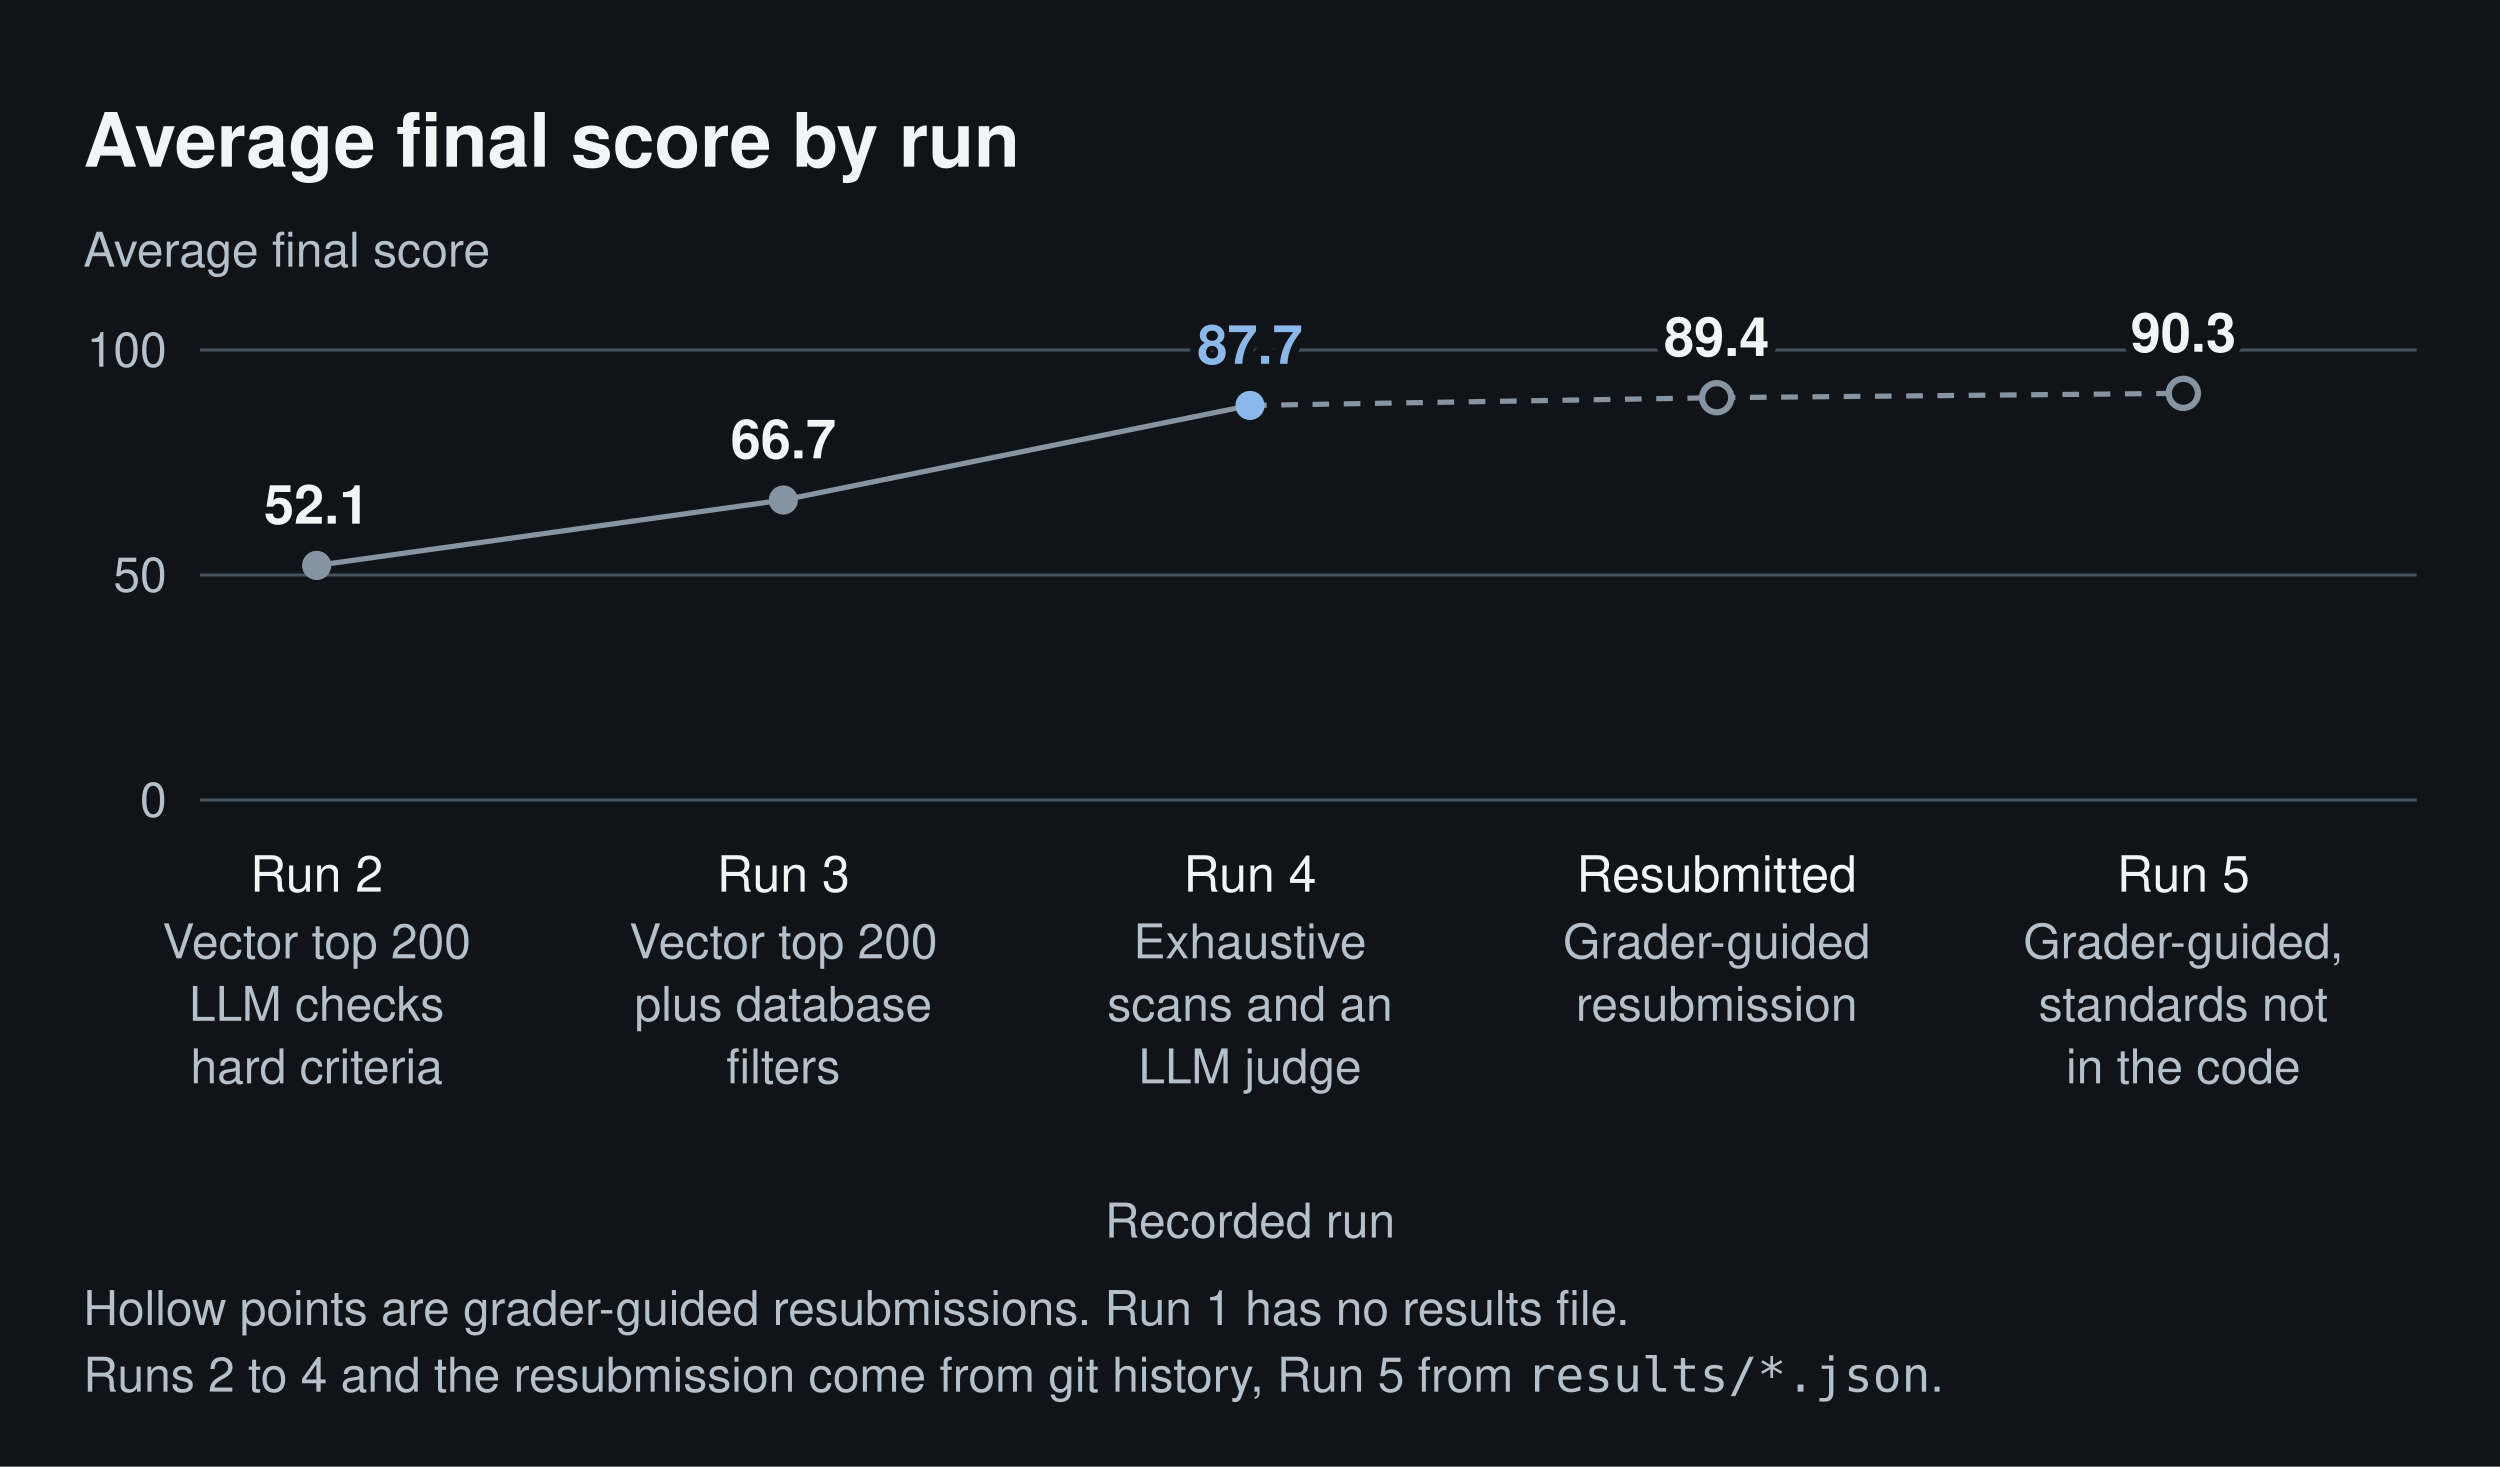
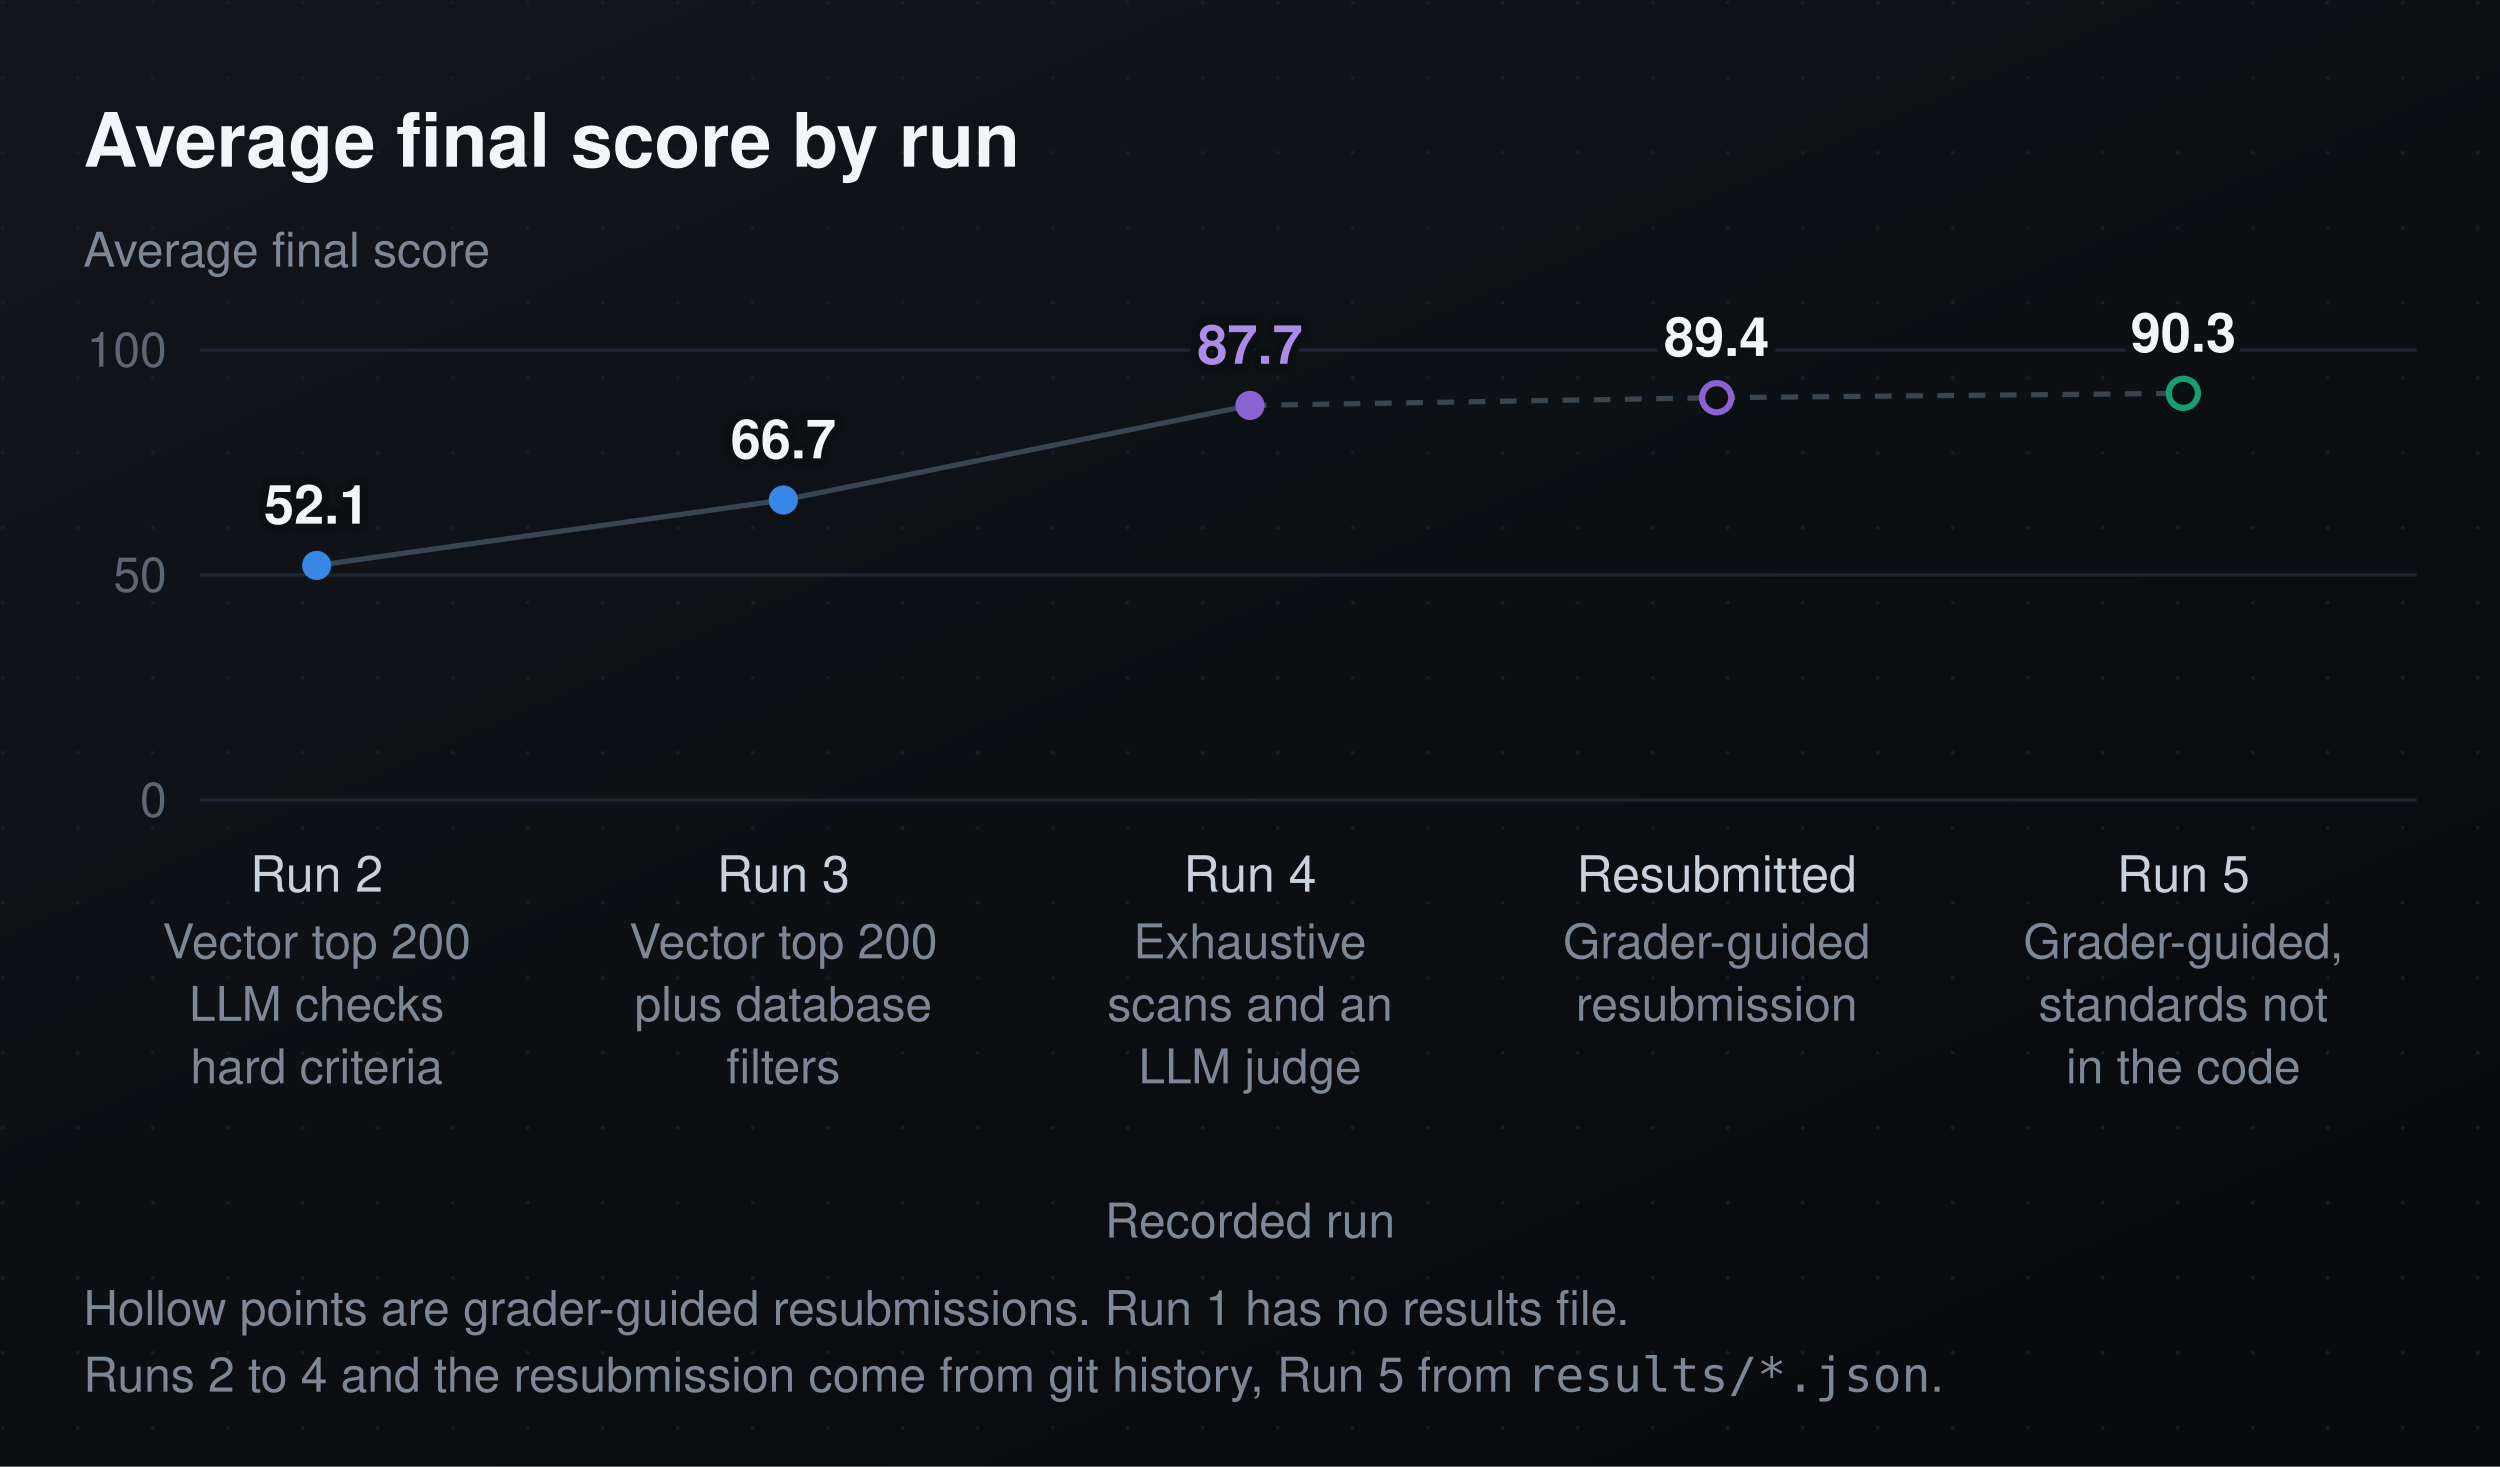
<svg xmlns="http://www.w3.org/2000/svg" viewBox="0 0 1200 704" width="1200" height="704" role="img" aria-label="Average final score by run. Runs 2 and 3 retrieved a vector top 200 and averaged 52.1 and 66.7. Run 4, the pipeline as committed with exhaustive scans and an LLM judge, averaged 87.7. Grader-guided resubmission then reached 89.4, and Run 5 reached 90.3. Run 1 has no results file and is not drawn." font-family="ui-sans-serif, -apple-system, BlinkMacSystemFont, Segoe UI, Helvetica, Arial, sans-serif" style="font-variant-numeric: tabular-nums">
  <defs>
+     <linearGradient id="bgr" x1="0" y1="0" x2="0.75" y2="1">
+       <stop offset="0" stop-color="#12161c" />
+       <stop offset="0.55" stop-color="#0c1013" />
+       <stop offset="1" stop-color="#080a0d" />
+     </linearGradient>
+     <pattern id="dotr" width="36" height="36" patternUnits="userSpaceOnUse">
+       <circle cx="1.3" cy="1.3" r="0.95" fill="#161d26" />
+     </pattern>
+     <linearGradient id="ndr" x1="0" y1="0" x2="0" y2="1">
+       <stop offset="0" stop-color="#19212b" />
+       <stop offset="1" stop-color="#111820" />
+     </linearGradient>
    <marker id="ahr" viewBox="0 0 10 10" refX="9" refY="5" markerWidth="6" markerHeight="6" orient="auto">
-       <path d="M 0 0 L 10 5 L 0 10 z" fill="#8795a3" />
+       <path d="M 0 0 L 10 5 L 0 10 z" fill="#5a6673" />
+     </marker>
+     <marker id="ahgr" viewBox="0 0 10 10" refX="9" refY="5" markerWidth="6" markerHeight="6" orient="auto">
+       <path d="M 0 0 L 10 5 L 0 10 z" fill="#199e70" />
    </marker>
  </defs>
-   <rect width="1200" height="704" fill="#101418" />
-   <text x="40" y="80" fill="#f2f4f6" font-size="36" font-weight="700">Average final score by run</text>
-   <text x="40" y="128" fill="#b6c0ca" font-size="23">Average final score</text>
-   <line x1="96" y1="384" x2="1160" y2="384" stroke="#46515c" stroke-width="1.5" />
-   <text x="80" y="392" fill="#b6c0ca" font-size="23" text-anchor="end">0</text>
-   <line x1="96" y1="276" x2="1160" y2="276" stroke="#46515c" stroke-width="1.5" />
-   <text x="80" y="284" fill="#b6c0ca" font-size="23" text-anchor="end">50</text>
-   <line x1="96" y1="168" x2="1160" y2="168" stroke="#46515c" stroke-width="1.5" />
-   <text x="80" y="176" fill="#b6c0ca" font-size="23" text-anchor="end">100</text>
-   <polyline points="152,271.4 376,240.0 600,194.6" fill="none" stroke="#8795a3" stroke-width="2.5" />
-   <polyline points="600,194.6 824,190.9 1048,188.8" fill="none" stroke="#8795a3" stroke-width="2.5" stroke-dasharray="8 7" />
-   <circle cx="152" cy="271.4" r="7" fill="#8795a3" />
-   <text x="152" y="251.356" fill="#f2f4f6" font-size="26" text-anchor="middle" font-weight="700" stroke="#101418" stroke-width="8" stroke-linejoin="round" paint-order="stroke">52.1</text>
-   <text x="152" y="428" fill="#f2f4f6" font-size="24" text-anchor="middle">Run 2</text>
-   <text x="152" y="460" fill="#b6c0ca" font-size="23" text-anchor="middle">Vector top 200</text>
-   <text x="152" y="490" fill="#b6c0ca" font-size="23" text-anchor="middle">LLM checks</text>
-   <text x="152" y="520" fill="#b6c0ca" font-size="23" text-anchor="middle">hard criteria</text>
-   <circle cx="376" cy="240.0" r="7" fill="#8795a3" />
-   <text x="376" y="220" fill="#f2f4f6" font-size="26" text-anchor="middle" font-weight="700" stroke="#101418" stroke-width="8" stroke-linejoin="round" paint-order="stroke">66.7</text>
-   <text x="376" y="428" fill="#f2f4f6" font-size="24" text-anchor="middle">Run 3</text>
-   <text x="376" y="460" fill="#b6c0ca" font-size="23" text-anchor="middle">Vector top 200</text>
-   <text x="376" y="490" fill="#b6c0ca" font-size="23" text-anchor="middle">plus database</text>
-   <text x="376" y="520" fill="#b6c0ca" font-size="23" text-anchor="middle">filters</text>
-   <circle cx="600" cy="194.6" r="7" fill="#8bb8e8" />
-   <text x="600" y="174.622" fill="#8bb8e8" font-size="26" text-anchor="middle" font-weight="700" stroke="#101418" stroke-width="8" stroke-linejoin="round" paint-order="stroke">87.7</text>
-   <text x="600" y="428" fill="#f2f4f6" font-size="24" text-anchor="middle">Run 4</text>
-   <text x="600" y="460" fill="#b6c0ca" font-size="23" text-anchor="middle">Exhaustive</text>
-   <text x="600" y="490" fill="#b6c0ca" font-size="23" text-anchor="middle">scans and an</text>
-   <text x="600" y="520" fill="#b6c0ca" font-size="23" text-anchor="middle">LLM judge</text>
-   <circle cx="824" cy="190.9" r="7" fill="#101418" stroke="#8795a3" stroke-width="3" />
-   <text x="824" y="170.86" fill="#f2f4f6" font-size="26" text-anchor="middle" font-weight="700" stroke="#101418" stroke-width="8" stroke-linejoin="round" paint-order="stroke">89.4</text>
-   <text x="824" y="428" fill="#f2f4f6" font-size="24" text-anchor="middle">Resubmitted</text>
-   <text x="824" y="460" fill="#b6c0ca" font-size="23" text-anchor="middle">Grader-guided</text>
-   <text x="824" y="490" fill="#b6c0ca" font-size="23" text-anchor="middle">resubmission</text>
-   <circle cx="1048" cy="188.8" r="7" fill="#101418" stroke="#8795a3" stroke-width="3" />
-   <text x="1048" y="168.844" fill="#f2f4f6" font-size="26" text-anchor="middle" font-weight="700" stroke="#101418" stroke-width="8" stroke-linejoin="round" paint-order="stroke">90.3</text>
-   <text x="1048" y="428" fill="#f2f4f6" font-size="24" text-anchor="middle">Run 5</text>
-   <text x="1048" y="460" fill="#b6c0ca" font-size="23" text-anchor="middle">Grader-guided,</text>
-   <text x="1048" y="490" fill="#b6c0ca" font-size="23" text-anchor="middle">standards not</text>
-   <text x="1048" y="520" fill="#b6c0ca" font-size="23" text-anchor="middle">in the code</text>
-   <text x="600" y="594" fill="#b6c0ca" font-size="23" text-anchor="middle">Recorded run</text>
-   <text x="40" y="636" fill="#b6c0ca" font-size="23">Hollow points are grader-guided resubmissions. Run 1 has no results file.</text>
-   <text x="40" y="668" fill="#b6c0ca" font-size="23">Runs 2 to 4 and the resubmission come from git history, Run 5 from <tspan font-family="ui-monospace, SFMono-Regular, Menlo, monospace">results/*.json</tspan>.</text>
+   <rect width="1200" height="704" fill="url(#bgr)" />
+   <rect width="1200" height="704" fill="url(#dotr)" />
+   <text x="40" y="80" fill="#f3f6f9" font-size="36" font-weight="700">Average final score by run</text>
+   <text x="40" y="128" fill="#7d8896" font-size="23">Average final score</text>
+   <line x1="96" y1="384" x2="1160" y2="384" stroke="#1e2731" stroke-width="1.5" />
+   <text x="80" y="392" fill="#5c6773" font-size="23" text-anchor="end">0</text>
+   <line x1="96" y1="276" x2="1160" y2="276" stroke="#1e2731" stroke-width="1.5" />
+   <text x="80" y="284" fill="#5c6773" font-size="23" text-anchor="end">50</text>
+   <line x1="96" y1="168" x2="1160" y2="168" stroke="#1e2731" stroke-width="1.5" />
+   <text x="80" y="176" fill="#5c6773" font-size="23" text-anchor="end">100</text>
+   <polyline points="152,271.4 376,240.0 600,194.6" fill="none" stroke="#3a4552" stroke-width="2.5" />
+   <polyline points="600,194.6 824,190.9 1048,188.8" fill="none" stroke="#3a4552" stroke-width="2.5" stroke-dasharray="8 7" />
+   <circle cx="152" cy="271.4" r="7" fill="#3987e5" />
+   <text x="152" y="251.356" fill="#f3f6f9" font-size="26" text-anchor="middle" font-weight="700" stroke="#0c1013" stroke-width="8" stroke-linejoin="round" paint-order="stroke">52.1</text>
+   <text x="152" y="428" fill="#c8d2dc" font-size="24" text-anchor="middle">Run 2</text>
+   <text x="152" y="460" fill="#7d8896" font-size="23" text-anchor="middle">Vector top 200</text>
+   <text x="152" y="490" fill="#7d8896" font-size="23" text-anchor="middle">LLM checks</text>
+   <text x="152" y="520" fill="#7d8896" font-size="23" text-anchor="middle">hard criteria</text>
+   <circle cx="376" cy="240.0" r="7" fill="#3987e5" />
+   <text x="376" y="220" fill="#f3f6f9" font-size="26" text-anchor="middle" font-weight="700" stroke="#0c1013" stroke-width="8" stroke-linejoin="round" paint-order="stroke">66.7</text>
+   <text x="376" y="428" fill="#c8d2dc" font-size="24" text-anchor="middle">Run 3</text>
+   <text x="376" y="460" fill="#7d8896" font-size="23" text-anchor="middle">Vector top 200</text>
+   <text x="376" y="490" fill="#7d8896" font-size="23" text-anchor="middle">plus database</text>
+   <text x="376" y="520" fill="#7d8896" font-size="23" text-anchor="middle">filters</text>
+   <circle cx="600" cy="194.6" r="7" fill="#8a63d2" />
+   <text x="600" y="174.622" fill="#ab8ce6" font-size="26" text-anchor="middle" font-weight="700" stroke="#0c1013" stroke-width="8" stroke-linejoin="round" paint-order="stroke">87.7</text>
+   <text x="600" y="428" fill="#c8d2dc" font-size="24" text-anchor="middle">Run 4</text>
+   <text x="600" y="460" fill="#7d8896" font-size="23" text-anchor="middle">Exhaustive</text>
+   <text x="600" y="490" fill="#7d8896" font-size="23" text-anchor="middle">scans and an</text>
+   <text x="600" y="520" fill="#7d8896" font-size="23" text-anchor="middle">LLM judge</text>
+   <circle cx="824" cy="190.9" r="7" fill="#0c1013" stroke="#8a63d2" stroke-width="3" />
+   <text x="824" y="170.86" fill="#f3f6f9" font-size="26" text-anchor="middle" font-weight="700" stroke="#0c1013" stroke-width="8" stroke-linejoin="round" paint-order="stroke">89.4</text>
+   <text x="824" y="428" fill="#c8d2dc" font-size="24" text-anchor="middle">Resubmitted</text>
+   <text x="824" y="460" fill="#7d8896" font-size="23" text-anchor="middle">Grader-guided</text>
+   <text x="824" y="490" fill="#7d8896" font-size="23" text-anchor="middle">resubmission</text>
+   <circle cx="1048" cy="188.8" r="7" fill="#0c1013" stroke="#199e70" stroke-width="3" />
+   <text x="1048" y="168.844" fill="#f3f6f9" font-size="26" text-anchor="middle" font-weight="700" stroke="#0c1013" stroke-width="8" stroke-linejoin="round" paint-order="stroke">90.3</text>
+   <text x="1048" y="428" fill="#c8d2dc" font-size="24" text-anchor="middle">Run 5</text>
+   <text x="1048" y="460" fill="#7d8896" font-size="23" text-anchor="middle">Grader-guided,</text>
+   <text x="1048" y="490" fill="#7d8896" font-size="23" text-anchor="middle">standards not</text>
+   <text x="1048" y="520" fill="#7d8896" font-size="23" text-anchor="middle">in the code</text>
+   <text x="600" y="594" fill="#7d8896" font-size="23" text-anchor="middle">Recorded run</text>
+   <text x="40" y="636" fill="#7d8896" font-size="23">Hollow points are grader-guided resubmissions. Run 1 has no results file.</text>
+   <text x="40" y="668" fill="#7d8896" font-size="23">Runs 2 to 4 and the resubmission come from git history, Run 5 from <tspan font-family="ui-monospace, SFMono-Regular, Menlo, monospace">results/*.json</tspan>.</text>
</svg>
